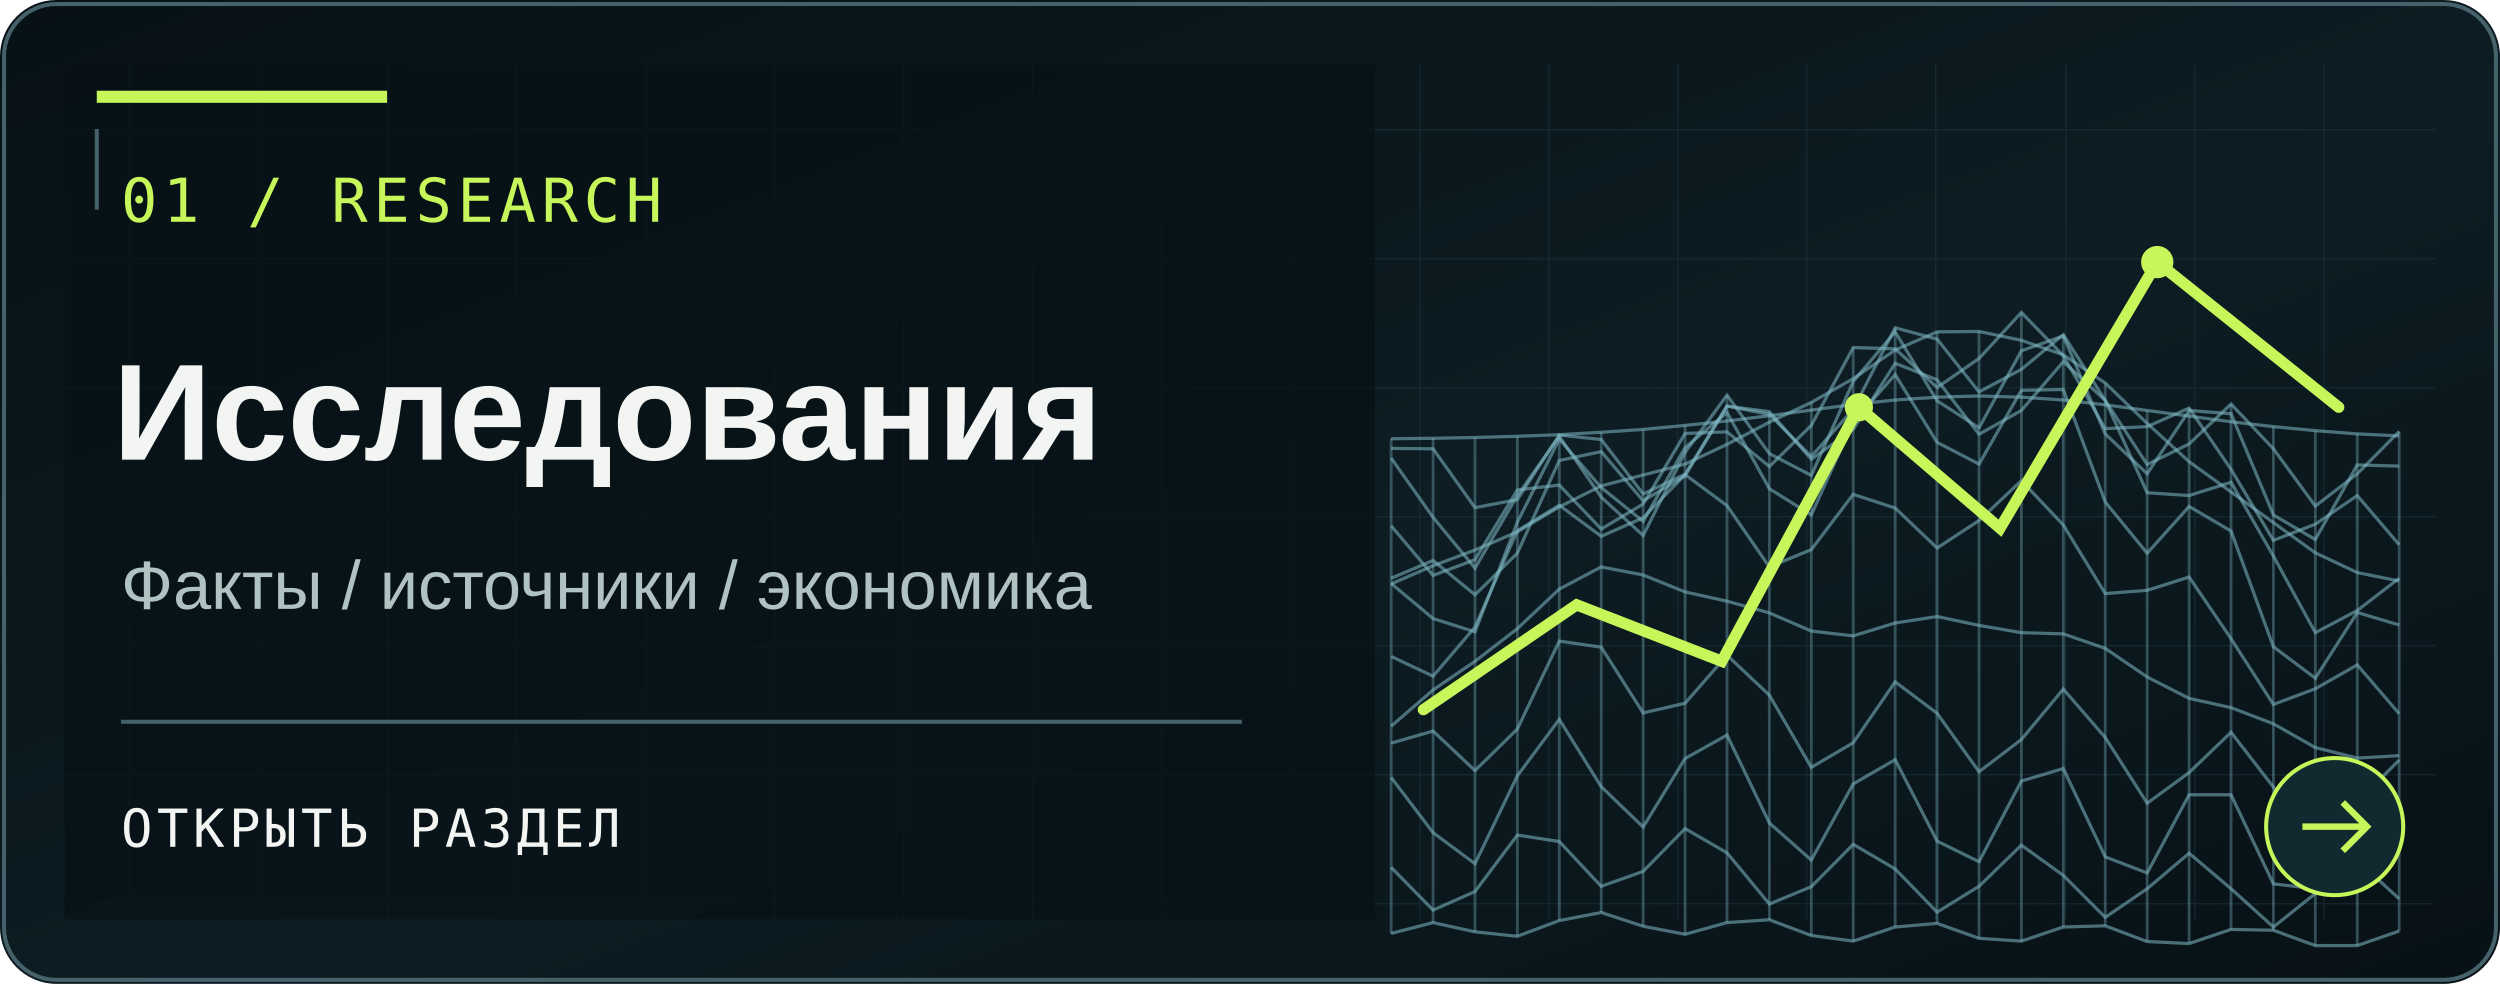
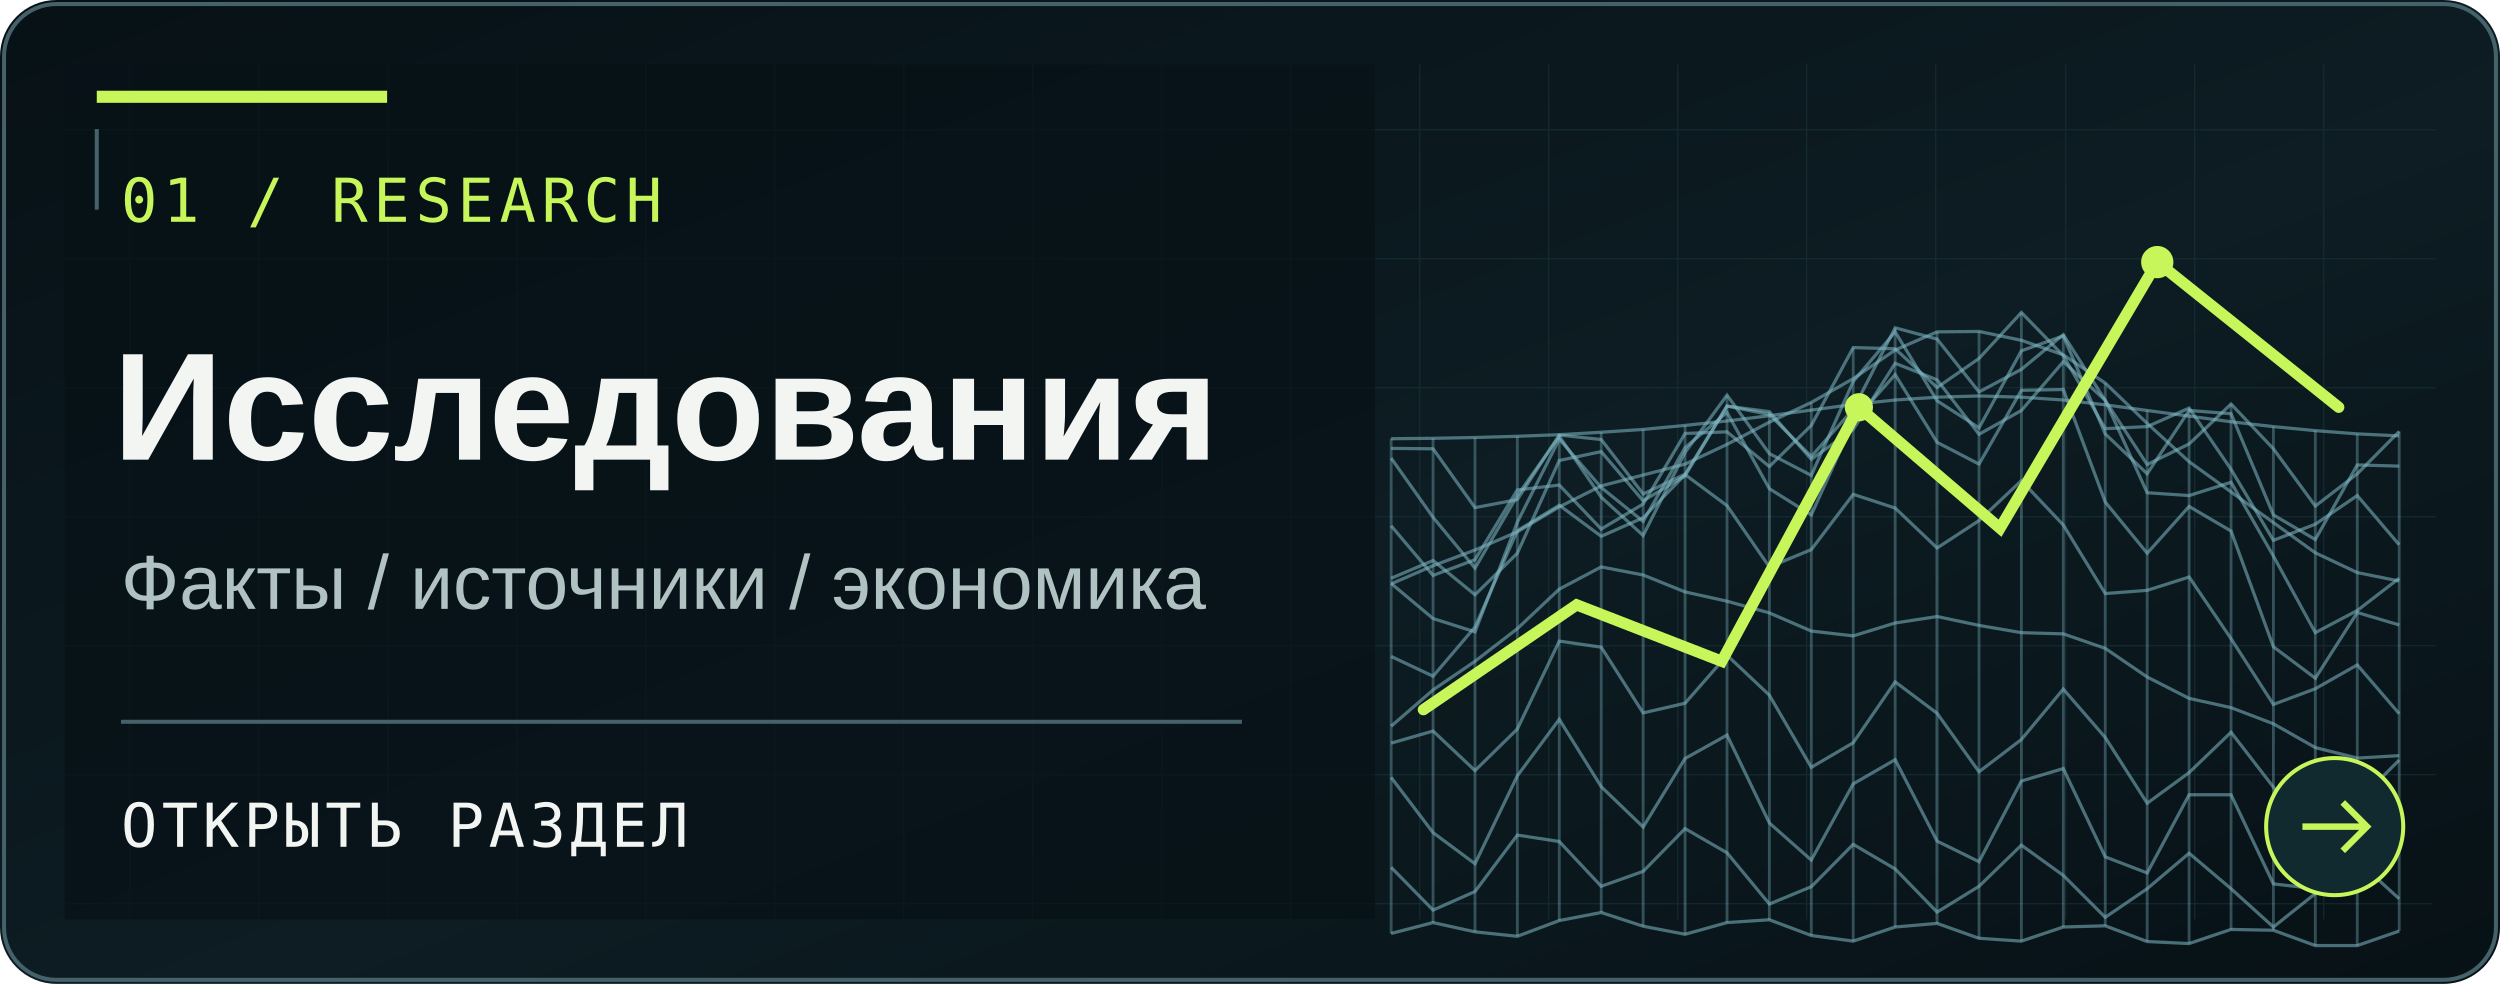
<svg xmlns="http://www.w3.org/2000/svg" width="620" height="244" viewBox="0 0 620 244" role="img" aria-labelledby="title desc">
  <defs>
    <linearGradient id="base" x1="0" y1="0" x2="1" y2="1">
      <stop stop-color="#071116" />
      <stop offset=".55" stop-color="#0d1d23" />
      <stop offset="1" stop-color="#071116" />
    </linearGradient>
    <pattern id="grid" width="32" height="32" patternUnits="userSpaceOnUse">
      <path d="M32 0H0V32" fill="none" stroke="#183039" opacity=".62" stroke-width=".7" />
    </pattern>
  </defs>
  <rect width="620" height="244" rx="14" fill="url(#base)" />
  <rect x="1" y="1" width="618" height="242" rx="13" fill="none" stroke="#45616a" />
  <g font-family="Arial, DejaVu Sans, sans-serif">
    <rect x="16" y="16" width="588" height="212" rx="7" fill="url(#grid)" />
    <g transform="translate(345 20)">
      <path d="M0 88.8L10.4 88.7L20.8 88.5L31.3 88.2L41.7 87.8L52.1 87.2L62.5 86.5L72.9 85.5L83.3 84.4L93.8 83.1L104.2 81.7L114.6 80.3L125 79.2L135.4 78.5L145.8 78.2L156.3 78.5L166.7 79.2L177.1 80.4L187.5 81.8L197.9 83.2L208.3 84.6L218.8 85.8L229.2 86.8L239.6 87.6L250 88.1" fill="none" stroke="#80bac6" opacity="0.55" stroke-width=".8" />
      <path d="M0 91.2L10.4 91.3L20.8 105.9L31.3 103.9L41.7 87.9L52.1 89L62.5 102.5L72.9 97.6L83.3 80.7L93.8 82.1L104.2 93.9L114.6 86.5L125 70.1L135.4 74.2L145.8 87.7L156.3 81.8L166.7 69.7L177.1 79.3L187.5 95.2L197.9 90.1L208.3 80.2L218.8 91.3L229.2 105.5L239.6 97.5L250 87" fill="none" stroke="#80bac6" opacity="0.55" stroke-width=".8" />
      <path d="M0 93.6L10.4 108.3L20.8 120.9L31.3 102.9L41.7 88.2L52.1 103.3L62.5 112.8L72.9 92.2L83.3 78L93.8 92.5L104.2 97.9L114.6 74.6L125 62.3L135.4 79.4L145.8 86.1L156.3 67L166.7 63.3L177.1 87.6L187.5 97.5L197.9 81.8L208.3 82.6L218.8 107.7L229.2 113.8L239.6 95.3L250 95.6" fill="none" stroke="#80bac6" opacity="0.55" stroke-width=".8" />
      <path d="M0 110.4L10.4 122.7L20.8 118.8L31.3 101.5L41.7 100.3L52.1 111.2L62.5 105L72.9 87.5L83.3 87.1L93.8 95.7L104.2 85.5L114.6 66.2L125 66.5L135.4 76.1L145.8 68.9L156.3 57.5L166.7 68.2L177.1 86.3L187.5 85.8L197.9 81.2L208.3 96.4L218.8 114L229.2 110L239.6 102.9L250 115.1" fill="none" stroke="#80bac6" opacity="0.55" stroke-width=".8" />
      <path d="M0 124.8L10.4 120.3L20.8 116.4L31.3 111.9L41.7 105.7L52.1 100.5L62.5 97.8L72.9 95.1L83.3 90.2L93.8 84.7L104.2 79.8L114.6 73.9L125 66.8L135.4 62.3L145.8 62.2L156.3 64.4L166.7 68L177.1 75L187.5 85L197.9 94.5L208.3 102L218.8 109.6L229.2 117.1L239.6 122L250 124.1" fill="none" stroke="#80bac6" opacity="0.55" stroke-width=".8" />
      <path d="M0 123.4L10.4 119L20.8 127.5L31.3 117.2L41.7 94.2L52.1 92L62.5 104.2L72.9 98L83.3 80.7L93.8 82.8L104.2 93.2L114.6 81.5L125 61.3L135.4 64.1L145.8 77.2L156.3 71.6L166.7 63L177.1 79.3L187.5 102.2L197.9 102.9L208.3 99.6L218.8 117.9L229.2 136.9L239.6 131.4L250 123.4" fill="none" stroke="#80bac6" opacity="0.55" stroke-width=".8" />
      <path d="M0 124.7L10.4 133.4L20.8 136.7L31.3 109.5L41.7 88.9L52.1 100.9L62.5 109.3L72.9 91L83.3 82.3L93.8 101.2L104.2 107.7L114.6 84.6L125 72.9L135.4 89.7L145.8 95.1L156.3 76.8L166.7 76.6L177.1 104.5L187.5 117.2L197.9 105.6L208.3 111.7L218.8 140.4L229.2 148.2L239.6 131.9L250 135" fill="none" stroke="#80bac6" opacity="0.55" stroke-width=".8" />
      <path d="M0 142.8L10.4 147.7L20.8 135.5L31.3 111.6L41.7 105.3L52.1 113L62.5 108.4L72.9 97.7L83.3 105.4L93.8 120.6L104.2 116.3L114.6 102.6L125 106L135.4 115.9L145.8 109.1L156.3 99.2L166.7 110.2L177.1 127.2L187.5 126.4L197.9 123.1L208.3 138.4L218.8 154.7L229.2 150.8L239.6 144.9L250 157" fill="none" stroke="#80bac6" opacity="0.55" stroke-width=".8" />
      <path d="M0 160.1L10.4 151.1L20.8 144L31.3 135.9L41.7 126.1L52.1 120.6L62.5 122.6L72.9 126.8L83.3 129.1L93.8 132L104.2 136.5L114.6 137.7L125 134.5L135.4 132.9L145.8 135.1L156.3 136.9L166.7 137.2L177.1 140.8L187.5 147.9L197.9 153.2L208.3 155.5L218.8 159.5L229.2 165.4L239.6 168L250 167.4" fill="none" stroke="#80bac6" opacity="0.55" stroke-width=".8" />
      <path d="M0 164.3L10.4 161.3L20.8 171.1L31.3 160.8L41.7 139L52.1 140.5L62.5 156.8L72.9 154.4L83.3 142.5L93.8 152.4L104.2 170.3L114.6 164.2L125 149.1L135.4 156.9L145.8 171.4L156.3 163.4L166.7 150.9L177.1 162.9L187.5 179.2L197.9 171.6L208.3 161.6L218.8 175.2L229.2 189.4L239.6 178.9L250 168.5" fill="none" stroke="#80bac6" opacity="0.55" stroke-width=".8" />
      <path d="M0 172.8L10.4 186.5L20.8 194.2L31.3 172.4L41.7 158.4L52.1 175.1L62.5 185.1L72.9 168.1L83.3 162.3L93.8 184.1L104.2 193.3L114.6 174.4L125 168.4L135.4 188.6L145.8 193.7L156.3 173.7L166.7 170.6L177.1 192.5L187.5 196.5L197.9 177.1L208.3 177.1L218.8 199.2L229.2 200.4L239.6 180.3L250 181.8" fill="none" stroke="#80bac6" opacity="0.55" stroke-width=".8" />
      <path d="M0 195.1L10.4 205.7L20.8 201.1L31.3 187.1L41.7 188.7L52.1 199.8L62.5 196.1L72.9 185.5L83.3 191.5L93.8 204.2L104.2 199.9L114.6 189.4L125 195.5L135.4 206.2L145.8 199.8L156.3 189.6L166.7 197.1L177.1 207.5L187.5 200.4L197.9 191.6L208.3 200.4L218.8 209.9L229.2 201.6L239.6 193.4L250 202.9" fill="none" stroke="#80bac6" opacity="0.55" stroke-width=".8" />
      <path d="M0 211.5L10.4 208.8L20.8 211.1L31.3 212.2L41.7 208.3L52.1 206.3L62.5 209.7L72.9 211.7L83.3 208.8L93.8 208.1L104.2 212L114.6 213.4L125 209.9L135.4 209L145.8 212.7L156.3 213.4L166.7 209.9L177.1 209.6L187.5 213.5L197.9 214L208.3 210.5L218.8 210.7L229.2 214.5L239.6 214.5L250 210.9" fill="none" stroke="#80bac6" opacity="0.55" stroke-width=".8" />
      <path d="M0 88.8L0 91.2L0 93.6L0 110.4L0 124.8L0 123.4L0 124.7L0 142.8L0 160.1L0 164.3L0 172.8L0 195.1L0 211.5" fill="none" stroke="#80bac6" opacity="0.358" stroke-width=".7" />
      <path d="M10.4 88.7L10.4 91.3L10.4 108.3L10.4 122.7L10.4 120.3L10.4 119L10.4 133.4L10.4 147.7L10.4 151.1L10.4 161.3L10.4 186.5L10.4 205.7L10.4 208.8" fill="none" stroke="#80bac6" opacity="0.358" stroke-width=".7" />
      <path d="M20.8 88.5L20.8 105.9L20.8 120.9L20.8 118.8L20.8 116.4L20.8 127.5L20.8 136.7L20.8 135.5L20.8 144L20.8 171.1L20.8 194.2L20.8 201.1L20.8 211.1" fill="none" stroke="#80bac6" opacity="0.358" stroke-width=".7" />
      <path d="M31.3 88.2L31.3 103.9L31.3 102.9L31.3 101.5L31.3 111.9L31.3 117.2L31.3 109.5L31.3 111.6L31.3 135.9L31.3 160.8L31.3 172.4L31.3 187.1L31.3 212.2" fill="none" stroke="#80bac6" opacity="0.358" stroke-width=".7" />
      <path d="M41.7 87.8L41.7 87.9L41.7 88.2L41.7 100.3L41.7 105.7L41.7 94.2L41.7 88.9L41.7 105.3L41.7 126.1L41.7 139L41.7 158.4L41.7 188.7L41.7 208.3" fill="none" stroke="#80bac6" opacity="0.358" stroke-width=".7" />
      <path d="M52.1 87.2L52.1 89L52.1 103.3L52.1 111.2L52.1 100.5L52.1 92L52.1 100.9L52.1 113L52.1 120.6L52.1 140.5L52.1 175.1L52.1 199.8L52.1 206.3" fill="none" stroke="#80bac6" opacity="0.358" stroke-width=".7" />
      <path d="M62.5 86.5L62.5 102.5L62.5 112.8L62.5 105L62.5 97.8L62.5 104.2L62.5 109.3L62.5 108.4L62.5 122.6L62.5 156.8L62.5 185.1L62.5 196.1L62.5 209.7" fill="none" stroke="#80bac6" opacity="0.358" stroke-width=".7" />
      <path d="M72.9 85.5L72.9 97.6L72.9 92.2L72.9 87.5L72.9 95.1L72.9 98L72.9 91L72.9 97.7L72.9 126.8L72.9 154.4L72.9 168.1L72.9 185.5L72.9 211.7" fill="none" stroke="#80bac6" opacity="0.358" stroke-width=".7" />
      <path d="M83.3 84.4L83.3 80.7L83.3 78L83.3 87.1L83.3 90.2L83.3 80.7L83.3 82.3L83.3 105.4L83.3 129.1L83.3 142.5L83.3 162.3L83.3 191.5L83.3 208.8" fill="none" stroke="#80bac6" opacity="0.358" stroke-width=".7" />
      <path d="M93.8 83.1L93.8 82.1L93.8 92.5L93.8 95.7L93.8 84.7L93.8 82.8L93.8 101.2L93.8 120.6L93.8 132L93.8 152.4L93.8 184.1L93.8 204.2L93.8 208.1" fill="none" stroke="#80bac6" opacity="0.358" stroke-width=".7" />
      <path d="M104.2 81.7L104.2 93.9L104.2 97.9L104.2 85.5L104.2 79.8L104.2 93.2L104.2 107.7L104.2 116.3L104.2 136.5L104.2 170.3L104.2 193.3L104.2 199.9L104.2 212" fill="none" stroke="#80bac6" opacity="0.358" stroke-width=".7" />
      <path d="M114.6 80.3L114.6 86.5L114.6 74.6L114.6 66.2L114.6 73.9L114.6 81.5L114.6 84.6L114.6 102.6L114.6 137.7L114.6 164.2L114.6 174.4L114.6 189.4L114.6 213.4" fill="none" stroke="#80bac6" opacity="0.358" stroke-width=".7" />
      <path d="M125 79.2L125 70.1L125 62.3L125 66.5L125 66.8L125 61.3L125 72.9L125 106L125 134.5L125 149.1L125 168.4L125 195.5L125 209.9" fill="none" stroke="#80bac6" opacity="0.358" stroke-width=".7" />
      <path d="M135.4 78.5L135.4 74.2L135.4 79.4L135.4 76.1L135.4 62.3L135.4 64.1L135.4 89.7L135.4 115.9L135.4 132.9L135.4 156.9L135.4 188.6L135.4 206.2L135.4 209" fill="none" stroke="#80bac6" opacity="0.358" stroke-width=".7" />
      <path d="M145.8 78.2L145.8 87.7L145.8 86.1L145.8 68.9L145.8 62.2L145.8 77.2L145.8 95.1L145.8 109.1L145.8 135.1L145.8 171.4L145.8 193.7L145.8 199.8L145.8 212.7" fill="none" stroke="#80bac6" opacity="0.358" stroke-width=".7" />
      <path d="M156.3 78.5L156.3 81.8L156.3 67L156.3 57.5L156.3 64.4L156.3 71.6L156.3 76.8L156.3 99.2L156.3 136.9L156.3 163.4L156.3 173.7L156.3 189.6L156.3 213.4" fill="none" stroke="#80bac6" opacity="0.358" stroke-width=".7" />
      <path d="M166.7 79.2L166.7 69.7L166.7 63.3L166.7 68.2L166.7 68L166.7 63L166.7 76.6L166.7 110.2L166.7 137.2L166.7 150.9L166.7 170.6L166.7 197.1L166.7 209.9" fill="none" stroke="#80bac6" opacity="0.358" stroke-width=".7" />
      <path d="M177.1 80.4L177.1 79.3L177.1 87.6L177.1 86.3L177.1 75L177.1 79.3L177.1 104.5L177.1 127.2L177.1 140.8L177.1 162.9L177.1 192.5L177.1 207.5L177.1 209.6" fill="none" stroke="#80bac6" opacity="0.358" stroke-width=".7" />
      <path d="M187.5 81.8L187.5 95.2L187.5 97.5L187.5 85.8L187.5 85L187.5 102.2L187.5 117.2L187.5 126.4L187.5 147.9L187.5 179.2L187.5 196.5L187.5 200.4L187.5 213.5" fill="none" stroke="#80bac6" opacity="0.358" stroke-width=".7" />
      <path d="M197.9 83.2L197.9 90.1L197.9 81.8L197.9 81.2L197.9 94.5L197.9 102.9L197.9 105.6L197.9 123.1L197.9 153.2L197.9 171.6L197.9 177.1L197.9 191.6L197.9 214" fill="none" stroke="#80bac6" opacity="0.358" stroke-width=".7" />
      <path d="M208.3 84.6L208.3 80.2L208.3 82.6L208.3 96.4L208.3 102L208.3 99.6L208.3 111.7L208.3 138.4L208.3 155.5L208.3 161.6L208.3 177.1L208.3 200.4L208.3 210.5" fill="none" stroke="#80bac6" opacity="0.358" stroke-width=".7" />
      <path d="M218.8 85.8L218.8 91.3L218.8 107.7L218.8 114L218.8 109.6L218.8 117.9L218.8 140.4L218.8 154.7L218.8 159.5L218.8 175.2L218.8 199.2L218.8 209.9L218.8 210.7" fill="none" stroke="#80bac6" opacity="0.358" stroke-width=".7" />
      <path d="M229.2 86.8L229.2 105.5L229.2 113.8L229.2 110L229.2 117.1L229.2 136.9L229.2 148.2L229.2 150.8L229.2 165.4L229.2 189.4L229.2 200.4L229.2 201.6L229.2 214.5" fill="none" stroke="#80bac6" opacity="0.358" stroke-width=".7" />
      <path d="M239.6 87.6L239.6 97.5L239.6 95.3L239.6 102.9L239.6 122L239.6 131.4L239.6 131.9L239.6 144.9L239.6 168L239.6 178.9L239.6 180.3L239.6 193.4L239.6 214.5" fill="none" stroke="#80bac6" opacity="0.358" stroke-width=".7" />
      <path d="M250 88.1L250 87L250 95.6L250 115.1L250 124.1L250 123.4L250 135L250 157L250 167.4L250 168.5L250 181.8L250 202.9L250 210.9" fill="none" stroke="#80bac6" opacity="0.358" stroke-width=".7" />
      <path d="M8 156L46 130 82 144 116 81 151 111 190 45 235 81" fill="none" stroke="#c7f65a" stroke-width="2.8" stroke-linecap="round" />
      <g fill="#c7f65a">
        <circle cx="116" cy="81" r="3.5" />
        <circle cx="190" cy="45" r="4" />
      </g>
    </g>
    <rect x="16" y="16" width="325" height="212" fill="#071116" opacity=".76" />
    <path d="M24 24H96" stroke="#c7f65a" stroke-width="3" />
    <path d="M24 32V52" stroke="#45616a" />
    <text x="30" y="55" font-size="15" fill="#c7f65a" font-family="monospace" letter-spacing="1.4">01 / RESEARCH</text>
-     <text x="28" y="114" font-size="34" fill="#f3f5f2" font-weight="800">Исследования</text>
-     <text x="30" y="151" font-size="17" fill="#b0c2c2">Факты / источники / экономика</text>
+     <text x="28" y="114" font-size="38" fill="#f3f5f2" font-weight="800">Исследования</text>
+     <text x="30" y="151" font-size="19" fill="#b0c2c2">Факты / источники / экономика</text>
    <path d="M30 179H308" stroke="#45616a" />
-     <text x="30" y="210" font-size="13" fill="#f3f5f2" font-family="monospace" letter-spacing="1.1">ОТКРЫТЬ РАЗДЕЛ</text>
+     <text x="30" y="210" font-size="15" fill="#f3f5f2" font-family="monospace" letter-spacing="1.1">ОТКРЫТЬ РАЗДЕЛ</text>
    <circle cx="579" cy="205" r="17" fill="#102a30" stroke="#c7f65a" />
    <path d="M571 205H587M581 199L587 205 581 211" stroke="#c7f65a" stroke-width="1.6" fill="none" />
  </g>
</svg>
